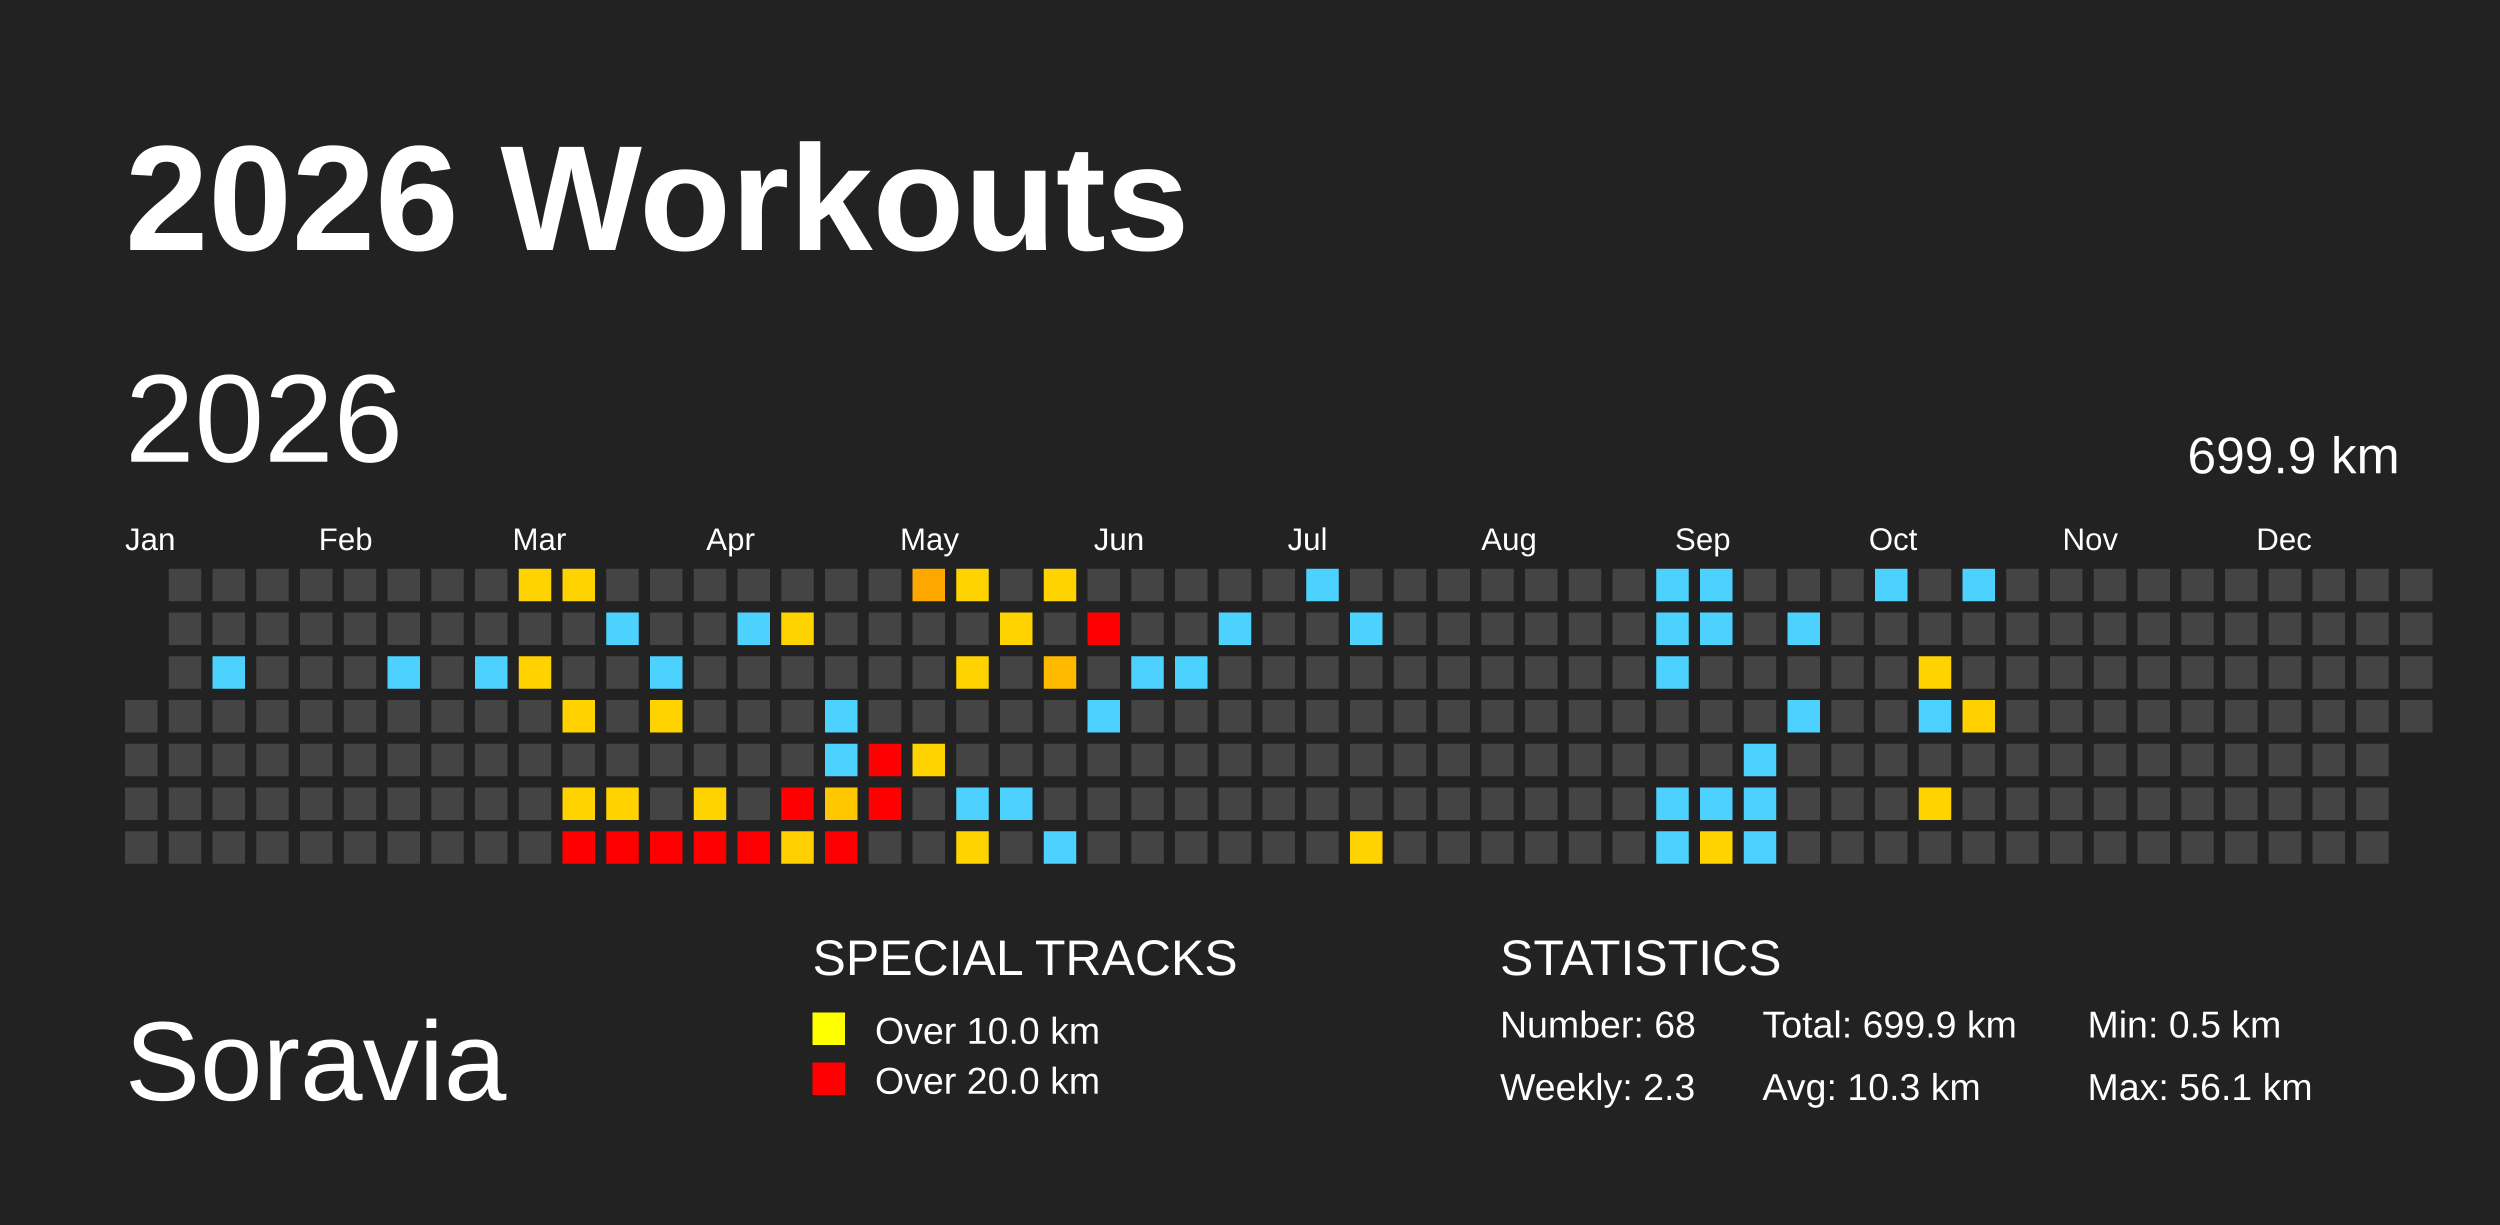
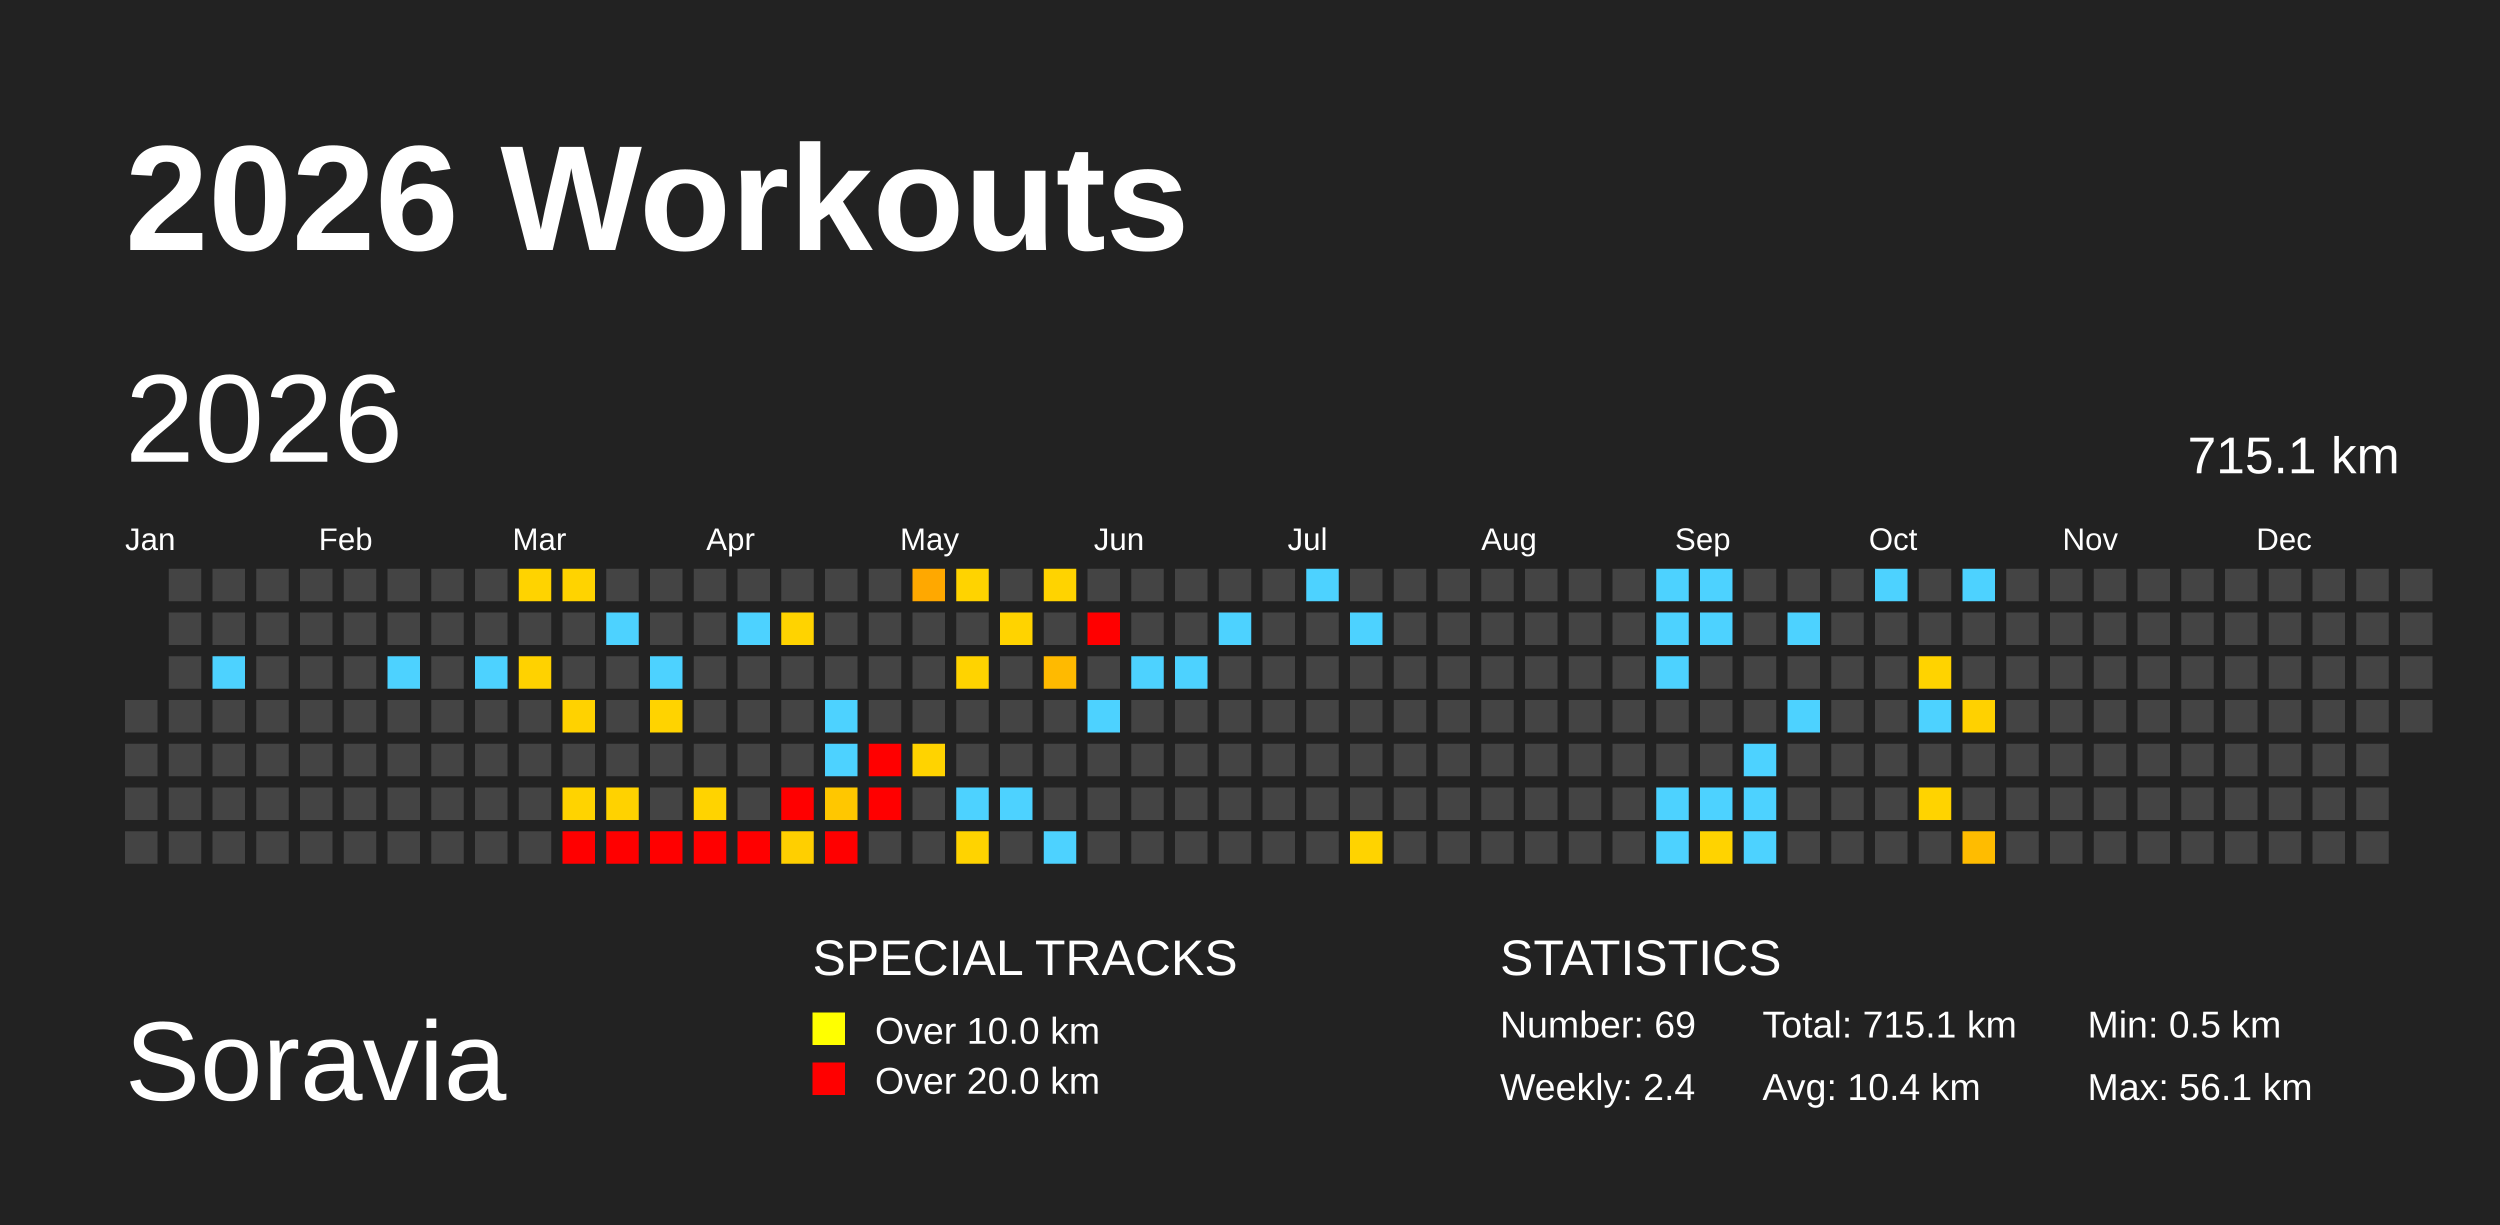
<svg xmlns="http://www.w3.org/2000/svg" baseProfile="full" height="98mm" version="1.1" viewBox="0,0,200,98" width="200mm">
  <defs />
  <rect fill="#222222" height="98" width="200" x="0" y="0" />
  <text fill="#FFFFFF" style="font-size:12px; font-family:Arial; font-weight:bold;" x="10" y="20">2026 Workouts</text>
  <text fill="#FFFFFF" style="font-size:9px; font-family:Arial" x="10" y="88">Soravia</text>
  <text fill="#FFFFFF" style="font-size:4px; font-family:Arial" x="65" y="78">SPECIAL TRACKS</text>
  <rect fill="yellow" height="2.6" width="2.6" x="65" y="81" />
  <text fill="#FFFFFF" style="font-size:3px; font-family:Arial" x="70" y="83.5">Over 10.0 km</text>
  <rect fill="red" height="2.6" width="2.6" x="65" y="85" />
  <text fill="#FFFFFF" style="font-size:3px; font-family:Arial" x="70" y="87.5">Over 20.0 km</text>
  <text fill="#FFFFFF" style="font-size:4px; font-family:Arial" x="120" y="78">STATISTICS</text>
-   <text fill="#FFFFFF" style="font-size:3px; font-family:Arial" x="120" y="83">Number: 68</text>
-   <text fill="#FFFFFF" style="font-size:3px; font-family:Arial" x="120" y="88">Weekly: 2.3</text>
-   <text fill="#FFFFFF" style="font-size:3px; font-family:Arial" x="141" y="83">Total: 699.9 km</text>
-   <text fill="#FFFFFF" style="font-size:3px; font-family:Arial" x="141" y="88">Avg: 10.3 km</text>
+   <text fill="#FFFFFF" style="font-size:3px; font-family:Arial" x="120" y="83">Number: 69</text>
+   <text fill="#FFFFFF" style="font-size:3px; font-family:Arial" x="120" y="88">Weekly: 2.4</text>
+   <text fill="#FFFFFF" style="font-size:3px; font-family:Arial" x="141" y="83">Total: 715.1 km</text>
+   <text fill="#FFFFFF" style="font-size:3px; font-family:Arial" x="141" y="88">Avg: 10.4 km</text>
  <text fill="#FFFFFF" style="font-size:3px; font-family:Arial" x="167" y="83">Min: 0.5 km</text>
  <text fill="#FFFFFF" style="font-size:3px; font-family:Arial" x="167" y="88">Max: 56.1 km</text>
  <text dominant-baseline="hanging" fill="#FFFFFF" style="font-size:10.0px; font-family:Arial;" x="10" y="30">2026</text>
-   <text dominant-baseline="hanging" fill="#FFFFFF" style="font-size:4.125px; font-family:Arial;" x="175" y="35">699.9 km</text>
+   <text dominant-baseline="hanging" fill="#FFFFFF" style="font-size:4.125px; font-family:Arial;" x="175" y="35">715.1 km</text>
  <text fill="#FFFFFF" style="font-size:2.5px; font-family:Arial" x="10.0" y="44">Jan</text>
  <text fill="#FFFFFF" style="font-size:2.5px; font-family:Arial" x="25.5" y="44">Feb</text>
  <text fill="#FFFFFF" style="font-size:2.5px; font-family:Arial" x="41.0" y="44">Mar</text>
  <text fill="#FFFFFF" style="font-size:2.5px; font-family:Arial" x="56.5" y="44">Apr</text>
  <text fill="#FFFFFF" style="font-size:2.5px; font-family:Arial" x="72.0" y="44">May</text>
  <text fill="#FFFFFF" style="font-size:2.5px; font-family:Arial" x="87.5" y="44">Jun</text>
  <text fill="#FFFFFF" style="font-size:2.5px; font-family:Arial" x="103.0" y="44">Jul</text>
  <text fill="#FFFFFF" style="font-size:2.5px; font-family:Arial" x="118.5" y="44">Aug</text>
  <text fill="#FFFFFF" style="font-size:2.5px; font-family:Arial" x="134.0" y="44">Sep</text>
  <text fill="#FFFFFF" style="font-size:2.5px; font-family:Arial" x="149.5" y="44">Oct</text>
  <text fill="#FFFFFF" style="font-size:2.5px; font-family:Arial" x="165.0" y="44">Nov</text>
  <text fill="#FFFFFF" style="font-size:2.5px; font-family:Arial" x="180.5" y="44">Dec</text>
  <rect fill="#444444" height="2.6" width="2.6" x="10.0" y="56.0" />
  <rect fill="#444444" height="2.6" width="2.6" x="10.0" y="59.5" />
  <rect fill="#444444" height="2.6" width="2.6" x="10.0" y="63.0" />
  <rect fill="#444444" height="2.6" width="2.6" x="10.0" y="66.5" />
  <rect fill="#444444" height="2.6" width="2.6" x="13.5" y="45.5" />
  <rect fill="#444444" height="2.6" width="2.6" x="13.5" y="49.0" />
  <rect fill="#444444" height="2.6" width="2.6" x="13.5" y="52.5" />
  <rect fill="#444444" height="2.6" width="2.6" x="13.5" y="56.0" />
  <rect fill="#444444" height="2.6" width="2.6" x="13.5" y="59.5" />
  <rect fill="#444444" height="2.6" width="2.6" x="13.5" y="63.0" />
  <rect fill="#444444" height="2.6" width="2.6" x="13.5" y="66.5" />
  <rect fill="#444444" height="2.6" width="2.6" x="17.0" y="45.5" />
  <rect fill="#444444" height="2.6" width="2.6" x="17.0" y="49.0" />
  <rect fill="#4dd2ff" height="2.6" width="2.6" x="17.0" y="52.5" />
  <rect fill="#444444" height="2.6" width="2.6" x="17.0" y="56.0" />
  <rect fill="#444444" height="2.6" width="2.6" x="17.0" y="59.5" />
  <rect fill="#444444" height="2.6" width="2.6" x="17.0" y="63.0" />
  <rect fill="#444444" height="2.6" width="2.6" x="17.0" y="66.5" />
  <rect fill="#444444" height="2.6" width="2.6" x="20.5" y="45.5" />
  <rect fill="#444444" height="2.6" width="2.6" x="20.5" y="49.0" />
  <rect fill="#444444" height="2.6" width="2.6" x="20.5" y="52.5" />
  <rect fill="#444444" height="2.6" width="2.6" x="20.5" y="56.0" />
  <rect fill="#444444" height="2.6" width="2.6" x="20.5" y="59.5" />
  <rect fill="#444444" height="2.6" width="2.6" x="20.5" y="63.0" />
  <rect fill="#444444" height="2.6" width="2.6" x="20.5" y="66.5" />
  <rect fill="#444444" height="2.6" width="2.6" x="24.0" y="45.5" />
  <rect fill="#444444" height="2.6" width="2.6" x="24.0" y="49.0" />
  <rect fill="#444444" height="2.6" width="2.6" x="24.0" y="52.5" />
  <rect fill="#444444" height="2.6" width="2.6" x="24.0" y="56.0" />
  <rect fill="#444444" height="2.6" width="2.6" x="24.0" y="59.5" />
  <rect fill="#444444" height="2.6" width="2.6" x="24.0" y="63.0" />
  <rect fill="#444444" height="2.6" width="2.6" x="24.0" y="66.5" />
  <rect fill="#444444" height="2.6" width="2.6" x="27.5" y="45.5" />
  <rect fill="#444444" height="2.6" width="2.6" x="27.5" y="49.0" />
  <rect fill="#444444" height="2.6" width="2.6" x="27.5" y="52.5" />
  <rect fill="#444444" height="2.6" width="2.6" x="27.5" y="56.0" />
  <rect fill="#444444" height="2.6" width="2.6" x="27.5" y="59.5" />
  <rect fill="#444444" height="2.6" width="2.6" x="27.5" y="63.0" />
  <rect fill="#444444" height="2.6" width="2.6" x="27.5" y="66.5" />
  <rect fill="#444444" height="2.6" width="2.6" x="31.0" y="45.5" />
  <rect fill="#444444" height="2.6" width="2.6" x="31.0" y="49.0" />
  <rect fill="#4dd2ff" height="2.6" width="2.6" x="31.0" y="52.5" />
  <rect fill="#444444" height="2.6" width="2.6" x="31.0" y="56.0" />
  <rect fill="#444444" height="2.6" width="2.6" x="31.0" y="59.5" />
  <rect fill="#444444" height="2.6" width="2.6" x="31.0" y="63.0" />
  <rect fill="#444444" height="2.6" width="2.6" x="31.0" y="66.5" />
  <rect fill="#444444" height="2.6" width="2.6" x="34.5" y="45.5" />
  <rect fill="#444444" height="2.6" width="2.6" x="34.5" y="49.0" />
  <rect fill="#444444" height="2.6" width="2.6" x="34.5" y="52.5" />
  <rect fill="#444444" height="2.6" width="2.6" x="34.5" y="56.0" />
  <rect fill="#444444" height="2.6" width="2.6" x="34.5" y="59.5" />
  <rect fill="#444444" height="2.6" width="2.6" x="34.5" y="63.0" />
  <rect fill="#444444" height="2.6" width="2.6" x="34.5" y="66.5" />
  <rect fill="#444444" height="2.6" width="2.6" x="38.0" y="45.5" />
  <rect fill="#444444" height="2.6" width="2.6" x="38.0" y="49.0" />
  <rect fill="#4dd2ff" height="2.6" width="2.6" x="38.0" y="52.5" />
  <rect fill="#444444" height="2.6" width="2.6" x="38.0" y="56.0" />
  <rect fill="#444444" height="2.6" width="2.6" x="38.0" y="59.5" />
  <rect fill="#444444" height="2.6" width="2.6" x="38.0" y="63.0" />
  <rect fill="#444444" height="2.6" width="2.6" x="38.0" y="66.5" />
  <rect fill="#ffd300" height="2.6" width="2.6" x="41.5" y="45.5" />
  <rect fill="#444444" height="2.6" width="2.6" x="41.5" y="49.0" />
  <rect fill="#ffd200" height="2.6" width="2.6" x="41.5" y="52.5" />
  <rect fill="#444444" height="2.6" width="2.6" x="41.5" y="56.0" />
  <rect fill="#444444" height="2.6" width="2.6" x="41.5" y="59.5" />
  <rect fill="#444444" height="2.6" width="2.6" x="41.5" y="63.0" />
  <rect fill="#444444" height="2.6" width="2.6" x="41.5" y="66.5" />
  <rect fill="#ffd300" height="2.6" width="2.6" x="45.0" y="45.5" />
  <rect fill="#444444" height="2.6" width="2.6" x="45.0" y="49.0" />
  <rect fill="#444444" height="2.6" width="2.6" x="45.0" y="52.5" />
  <rect fill="#ffd200" height="2.6" width="2.6" x="45.0" y="56.0" />
  <rect fill="#444444" height="2.6" width="2.6" x="45.0" y="59.5" />
  <rect fill="#ffd300" height="2.6" width="2.6" x="45.0" y="63.0" />
  <rect fill="red" height="2.6" width="2.6" x="45.0" y="66.5" />
  <rect fill="#444444" height="2.6" width="2.6" x="48.5" y="45.5" />
  <rect fill="#4dd2ff" height="2.6" width="2.6" x="48.5" y="49.0" />
  <rect fill="#444444" height="2.6" width="2.6" x="48.5" y="52.5" />
  <rect fill="#444444" height="2.6" width="2.6" x="48.5" y="56.0" />
  <rect fill="#444444" height="2.6" width="2.6" x="48.5" y="59.5" />
  <rect fill="#ffd200" height="2.6" width="2.6" x="48.5" y="63.0" />
  <rect fill="red" height="2.6" width="2.6" x="48.5" y="66.5" />
  <rect fill="#444444" height="2.6" width="2.6" x="52.0" y="45.5" />
  <rect fill="#444444" height="2.6" width="2.6" x="52.0" y="49.0" />
  <rect fill="#4dd2ff" height="2.6" width="2.6" x="52.0" y="52.5" />
  <rect fill="#ffd300" height="2.6" width="2.6" x="52.0" y="56.0" />
  <rect fill="#444444" height="2.6" width="2.6" x="52.0" y="59.5" />
  <rect fill="#444444" height="2.6" width="2.6" x="52.0" y="63.0" />
  <rect fill="red" height="2.6" width="2.6" x="52.0" y="66.5" />
  <rect fill="#444444" height="2.6" width="2.6" x="55.5" y="45.5" />
  <rect fill="#444444" height="2.6" width="2.6" x="55.5" y="49.0" />
  <rect fill="#444444" height="2.6" width="2.6" x="55.5" y="52.5" />
  <rect fill="#444444" height="2.6" width="2.6" x="55.5" y="56.0" />
  <rect fill="#444444" height="2.6" width="2.6" x="55.5" y="59.5" />
  <rect fill="#ffd300" height="2.6" width="2.6" x="55.5" y="63.0" />
  <rect fill="red" height="2.6" width="2.6" x="55.5" y="66.5" />
  <rect fill="#444444" height="2.6" width="2.6" x="59.0" y="45.5" />
  <rect fill="#4dd2ff" height="2.6" width="2.6" x="59.0" y="49.0" />
  <rect fill="#444444" height="2.6" width="2.6" x="59.0" y="52.5" />
  <rect fill="#444444" height="2.6" width="2.6" x="59.0" y="56.0" />
  <rect fill="#444444" height="2.6" width="2.6" x="59.0" y="59.5" />
  <rect fill="#444444" height="2.6" width="2.6" x="59.0" y="63.0" />
  <rect fill="red" height="2.6" width="2.6" x="59.0" y="66.5" />
  <rect fill="#444444" height="2.6" width="2.6" x="62.5" y="45.5" />
  <rect fill="#ffd300" height="2.6" width="2.6" x="62.5" y="49.0" />
  <rect fill="#444444" height="2.6" width="2.6" x="62.5" y="52.5" />
  <rect fill="#444444" height="2.6" width="2.6" x="62.5" y="56.0" />
  <rect fill="#444444" height="2.6" width="2.6" x="62.5" y="59.5" />
  <rect fill="red" height="2.6" width="2.6" x="62.5" y="63.0" />
  <rect fill="#ffcf00" height="2.6" width="2.6" x="62.5" y="66.5" />
  <rect fill="#444444" height="2.6" width="2.6" x="66.0" y="45.5" />
  <rect fill="#444444" height="2.6" width="2.6" x="66.0" y="49.0" />
  <rect fill="#444444" height="2.6" width="2.6" x="66.0" y="52.5" />
  <rect fill="#4dd2ff" height="2.6" width="2.6" x="66.0" y="56.0" />
  <rect fill="#4dd2ff" height="2.6" width="2.6" x="66.0" y="59.5" />
  <rect fill="#ffc700" height="2.6" width="2.6" x="66.0" y="63.0" />
  <rect fill="red" height="2.6" width="2.6" x="66.0" y="66.5" />
  <rect fill="#444444" height="2.6" width="2.6" x="69.5" y="45.5" />
  <rect fill="#444444" height="2.6" width="2.6" x="69.5" y="49.0" />
  <rect fill="#444444" height="2.6" width="2.6" x="69.5" y="52.5" />
  <rect fill="#444444" height="2.6" width="2.6" x="69.5" y="56.0" />
  <rect fill="red" height="2.6" width="2.6" x="69.5" y="59.5" />
  <rect fill="red" height="2.6" width="2.6" x="69.5" y="63.0" />
  <rect fill="#444444" height="2.6" width="2.6" x="69.5" y="66.5" />
  <rect fill="#ffa800" height="2.6" width="2.6" x="73.0" y="45.5" />
  <rect fill="#444444" height="2.6" width="2.6" x="73.0" y="49.0" />
  <rect fill="#444444" height="2.6" width="2.6" x="73.0" y="52.5" />
  <rect fill="#444444" height="2.6" width="2.6" x="73.0" y="56.0" />
  <rect fill="#ffd300" height="2.6" width="2.6" x="73.0" y="59.5" />
  <rect fill="#444444" height="2.6" width="2.6" x="73.0" y="63.0" />
  <rect fill="#444444" height="2.6" width="2.6" x="73.0" y="66.5" />
  <rect fill="#ffd300" height="2.6" width="2.6" x="76.5" y="45.5" />
  <rect fill="#444444" height="2.6" width="2.6" x="76.5" y="49.0" />
  <rect fill="#ffd300" height="2.6" width="2.6" x="76.5" y="52.5" />
  <rect fill="#444444" height="2.6" width="2.6" x="76.5" y="56.0" />
  <rect fill="#444444" height="2.6" width="2.6" x="76.5" y="59.5" />
  <rect fill="#4dd2ff" height="2.6" width="2.6" x="76.5" y="63.0" />
  <rect fill="#ffd300" height="2.6" width="2.6" x="76.5" y="66.5" />
  <rect fill="#444444" height="2.6" width="2.6" x="80.0" y="45.5" />
  <rect fill="#ffd300" height="2.6" width="2.6" x="80.0" y="49.0" />
  <rect fill="#444444" height="2.6" width="2.6" x="80.0" y="52.5" />
  <rect fill="#444444" height="2.6" width="2.6" x="80.0" y="56.0" />
  <rect fill="#444444" height="2.6" width="2.6" x="80.0" y="59.5" />
  <rect fill="#4dd2ff" height="2.6" width="2.6" x="80.0" y="63.0" />
  <rect fill="#444444" height="2.6" width="2.6" x="80.0" y="66.5" />
  <rect fill="#ffd300" height="2.6" width="2.6" x="83.5" y="45.5" />
  <rect fill="#444444" height="2.6" width="2.6" x="83.5" y="49.0" />
  <rect fill="#ffba00" height="2.6" width="2.6" x="83.5" y="52.5" />
  <rect fill="#444444" height="2.6" width="2.6" x="83.5" y="56.0" />
  <rect fill="#444444" height="2.6" width="2.6" x="83.5" y="59.5" />
  <rect fill="#444444" height="2.6" width="2.6" x="83.5" y="63.0" />
  <rect fill="#4dd2ff" height="2.6" width="2.6" x="83.5" y="66.5" />
  <rect fill="#444444" height="2.6" width="2.6" x="87.0" y="45.5" />
  <rect fill="red" height="2.6" width="2.6" x="87.0" y="49.0" />
  <rect fill="#444444" height="2.6" width="2.6" x="87.0" y="52.5" />
  <rect fill="#4dd2ff" height="2.6" width="2.6" x="87.0" y="56.0" />
  <rect fill="#444444" height="2.6" width="2.6" x="87.0" y="59.5" />
  <rect fill="#444444" height="2.6" width="2.6" x="87.0" y="63.0" />
  <rect fill="#444444" height="2.6" width="2.6" x="87.0" y="66.5" />
  <rect fill="#444444" height="2.6" width="2.6" x="90.5" y="45.5" />
  <rect fill="#444444" height="2.6" width="2.6" x="90.5" y="49.0" />
  <rect fill="#4dd2ff" height="2.6" width="2.6" x="90.5" y="52.5" />
  <rect fill="#444444" height="2.6" width="2.6" x="90.5" y="56.0" />
  <rect fill="#444444" height="2.6" width="2.6" x="90.5" y="59.5" />
  <rect fill="#444444" height="2.6" width="2.6" x="90.5" y="63.0" />
  <rect fill="#444444" height="2.6" width="2.6" x="90.5" y="66.5" />
  <rect fill="#444444" height="2.6" width="2.6" x="94.0" y="45.5" />
  <rect fill="#444444" height="2.6" width="2.6" x="94.0" y="49.0" />
  <rect fill="#4dd2ff" height="2.6" width="2.6" x="94.0" y="52.5" />
  <rect fill="#444444" height="2.6" width="2.6" x="94.0" y="56.0" />
  <rect fill="#444444" height="2.6" width="2.6" x="94.0" y="59.5" />
  <rect fill="#444444" height="2.6" width="2.6" x="94.0" y="63.0" />
  <rect fill="#444444" height="2.6" width="2.6" x="94.0" y="66.5" />
  <rect fill="#444444" height="2.6" width="2.6" x="97.5" y="45.5" />
  <rect fill="#4dd2ff" height="2.6" width="2.6" x="97.5" y="49.0" />
  <rect fill="#444444" height="2.6" width="2.6" x="97.5" y="52.5" />
  <rect fill="#444444" height="2.6" width="2.6" x="97.5" y="56.0" />
  <rect fill="#444444" height="2.6" width="2.6" x="97.5" y="59.5" />
  <rect fill="#444444" height="2.6" width="2.6" x="97.5" y="63.0" />
  <rect fill="#444444" height="2.6" width="2.6" x="97.5" y="66.5" />
  <rect fill="#444444" height="2.6" width="2.6" x="101.0" y="45.5" />
  <rect fill="#444444" height="2.6" width="2.6" x="101.0" y="49.0" />
  <rect fill="#444444" height="2.6" width="2.6" x="101.0" y="52.5" />
  <rect fill="#444444" height="2.6" width="2.6" x="101.0" y="56.0" />
  <rect fill="#444444" height="2.6" width="2.6" x="101.0" y="59.5" />
  <rect fill="#444444" height="2.6" width="2.6" x="101.0" y="63.0" />
  <rect fill="#444444" height="2.6" width="2.6" x="101.0" y="66.5" />
  <rect fill="#4dd2ff" height="2.6" width="2.6" x="104.5" y="45.5" />
  <rect fill="#444444" height="2.6" width="2.6" x="104.5" y="49.0" />
  <rect fill="#444444" height="2.6" width="2.6" x="104.5" y="52.5" />
  <rect fill="#444444" height="2.6" width="2.6" x="104.5" y="56.0" />
  <rect fill="#444444" height="2.6" width="2.6" x="104.5" y="59.5" />
  <rect fill="#444444" height="2.6" width="2.6" x="104.5" y="63.0" />
  <rect fill="#444444" height="2.6" width="2.6" x="104.5" y="66.5" />
  <rect fill="#444444" height="2.6" width="2.6" x="108.0" y="45.5" />
  <rect fill="#4dd2ff" height="2.6" width="2.6" x="108.0" y="49.0" />
  <rect fill="#444444" height="2.6" width="2.6" x="108.0" y="52.5" />
  <rect fill="#444444" height="2.6" width="2.6" x="108.0" y="56.0" />
  <rect fill="#444444" height="2.6" width="2.6" x="108.0" y="59.5" />
  <rect fill="#444444" height="2.6" width="2.6" x="108.0" y="63.0" />
  <rect fill="#ffd300" height="2.6" width="2.6" x="108.0" y="66.5" />
  <rect fill="#444444" height="2.6" width="2.6" x="111.5" y="45.5" />
  <rect fill="#444444" height="2.6" width="2.6" x="111.5" y="49.0" />
  <rect fill="#444444" height="2.6" width="2.6" x="111.5" y="52.5" />
  <rect fill="#444444" height="2.6" width="2.6" x="111.5" y="56.0" />
  <rect fill="#444444" height="2.6" width="2.6" x="111.5" y="59.5" />
  <rect fill="#444444" height="2.6" width="2.6" x="111.5" y="63.0" />
  <rect fill="#444444" height="2.6" width="2.6" x="111.5" y="66.5" />
  <rect fill="#444444" height="2.6" width="2.6" x="115.0" y="45.5" />
  <rect fill="#444444" height="2.6" width="2.6" x="115.0" y="49.0" />
  <rect fill="#444444" height="2.6" width="2.6" x="115.0" y="52.5" />
  <rect fill="#444444" height="2.6" width="2.6" x="115.0" y="56.0" />
  <rect fill="#444444" height="2.6" width="2.6" x="115.0" y="59.5" />
  <rect fill="#444444" height="2.6" width="2.6" x="115.0" y="63.0" />
  <rect fill="#444444" height="2.6" width="2.6" x="115.0" y="66.5" />
  <rect fill="#444444" height="2.6" width="2.6" x="118.5" y="45.5" />
  <rect fill="#444444" height="2.6" width="2.6" x="118.5" y="49.0" />
  <rect fill="#444444" height="2.6" width="2.6" x="118.5" y="52.5" />
  <rect fill="#444444" height="2.6" width="2.6" x="118.5" y="56.0" />
  <rect fill="#444444" height="2.6" width="2.6" x="118.5" y="59.5" />
  <rect fill="#444444" height="2.6" width="2.6" x="118.5" y="63.0" />
  <rect fill="#444444" height="2.6" width="2.6" x="118.5" y="66.5" />
  <rect fill="#444444" height="2.6" width="2.6" x="122.0" y="45.5" />
  <rect fill="#444444" height="2.6" width="2.6" x="122.0" y="49.0" />
  <rect fill="#444444" height="2.6" width="2.6" x="122.0" y="52.5" />
  <rect fill="#444444" height="2.6" width="2.6" x="122.0" y="56.0" />
  <rect fill="#444444" height="2.6" width="2.6" x="122.0" y="59.5" />
  <rect fill="#444444" height="2.6" width="2.6" x="122.0" y="63.0" />
  <rect fill="#444444" height="2.6" width="2.6" x="122.0" y="66.5" />
  <rect fill="#444444" height="2.6" width="2.6" x="125.5" y="45.5" />
  <rect fill="#444444" height="2.6" width="2.6" x="125.5" y="49.0" />
  <rect fill="#444444" height="2.6" width="2.6" x="125.5" y="52.5" />
  <rect fill="#444444" height="2.6" width="2.6" x="125.5" y="56.0" />
  <rect fill="#444444" height="2.6" width="2.6" x="125.5" y="59.5" />
  <rect fill="#444444" height="2.6" width="2.6" x="125.5" y="63.0" />
  <rect fill="#444444" height="2.6" width="2.6" x="125.5" y="66.5" />
  <rect fill="#444444" height="2.6" width="2.6" x="129.0" y="45.5" />
  <rect fill="#444444" height="2.6" width="2.6" x="129.0" y="49.0" />
  <rect fill="#444444" height="2.6" width="2.6" x="129.0" y="52.5" />
  <rect fill="#444444" height="2.6" width="2.6" x="129.0" y="56.0" />
  <rect fill="#444444" height="2.6" width="2.6" x="129.0" y="59.5" />
  <rect fill="#444444" height="2.6" width="2.6" x="129.0" y="63.0" />
  <rect fill="#444444" height="2.6" width="2.6" x="129.0" y="66.5" />
  <rect fill="#4dd2ff" height="2.6" width="2.6" x="132.5" y="45.5" />
  <rect fill="#4dd2ff" height="2.6" width="2.6" x="132.5" y="49.0" />
  <rect fill="#4dd2ff" height="2.6" width="2.6" x="132.5" y="52.5" />
  <rect fill="#444444" height="2.6" width="2.6" x="132.5" y="56.0" />
  <rect fill="#444444" height="2.6" width="2.6" x="132.5" y="59.5" />
  <rect fill="#4dd2ff" height="2.6" width="2.6" x="132.5" y="63.0" />
  <rect fill="#4dd2ff" height="2.6" width="2.6" x="132.5" y="66.5" />
  <rect fill="#4dd2ff" height="2.6" width="2.6" x="136.0" y="45.5" />
  <rect fill="#4dd2ff" height="2.6" width="2.6" x="136.0" y="49.0" />
  <rect fill="#444444" height="2.6" width="2.6" x="136.0" y="52.5" />
  <rect fill="#444444" height="2.6" width="2.6" x="136.0" y="56.0" />
  <rect fill="#444444" height="2.6" width="2.6" x="136.0" y="59.5" />
  <rect fill="#4dd2ff" height="2.6" width="2.6" x="136.0" y="63.0" />
  <rect fill="#ffd300" height="2.6" width="2.6" x="136.0" y="66.5" />
  <rect fill="#444444" height="2.6" width="2.6" x="139.5" y="45.5" />
  <rect fill="#444444" height="2.6" width="2.6" x="139.5" y="49.0" />
  <rect fill="#444444" height="2.6" width="2.6" x="139.5" y="52.5" />
  <rect fill="#444444" height="2.6" width="2.6" x="139.5" y="56.0" />
  <rect fill="#4dd2ff" height="2.6" width="2.6" x="139.5" y="59.5" />
  <rect fill="#4dd2ff" height="2.6" width="2.6" x="139.5" y="63.0" />
  <rect fill="#4dd2ff" height="2.6" width="2.6" x="139.5" y="66.5" />
  <rect fill="#444444" height="2.6" width="2.6" x="143.0" y="45.5" />
  <rect fill="#4dd2ff" height="2.6" width="2.6" x="143.0" y="49.0" />
  <rect fill="#444444" height="2.6" width="2.6" x="143.0" y="52.5" />
  <rect fill="#4dd2ff" height="2.6" width="2.6" x="143.0" y="56.0" />
  <rect fill="#444444" height="2.6" width="2.6" x="143.0" y="59.5" />
  <rect fill="#444444" height="2.6" width="2.6" x="143.0" y="63.0" />
  <rect fill="#444444" height="2.6" width="2.6" x="143.0" y="66.5" />
  <rect fill="#444444" height="2.6" width="2.6" x="146.5" y="45.5" />
  <rect fill="#444444" height="2.6" width="2.6" x="146.5" y="49.0" />
  <rect fill="#444444" height="2.6" width="2.6" x="146.5" y="52.5" />
  <rect fill="#444444" height="2.6" width="2.6" x="146.5" y="56.0" />
  <rect fill="#444444" height="2.6" width="2.6" x="146.5" y="59.5" />
  <rect fill="#444444" height="2.6" width="2.6" x="146.5" y="63.0" />
  <rect fill="#444444" height="2.6" width="2.6" x="146.5" y="66.5" />
  <rect fill="#4dd2ff" height="2.6" width="2.6" x="150.0" y="45.5" />
  <rect fill="#444444" height="2.6" width="2.6" x="150.0" y="49.0" />
  <rect fill="#444444" height="2.6" width="2.6" x="150.0" y="52.5" />
  <rect fill="#444444" height="2.6" width="2.6" x="150.0" y="56.0" />
  <rect fill="#444444" height="2.6" width="2.6" x="150.0" y="59.5" />
  <rect fill="#444444" height="2.6" width="2.6" x="150.0" y="63.0" />
  <rect fill="#444444" height="2.6" width="2.6" x="150.0" y="66.5" />
  <rect fill="#444444" height="2.6" width="2.6" x="153.5" y="45.5" />
  <rect fill="#444444" height="2.6" width="2.6" x="153.5" y="49.0" />
  <rect fill="#ffd300" height="2.6" width="2.6" x="153.5" y="52.5" />
  <rect fill="#4dd2ff" height="2.6" width="2.6" x="153.5" y="56.0" />
  <rect fill="#444444" height="2.6" width="2.6" x="153.5" y="59.5" />
  <rect fill="#ffd300" height="2.6" width="2.6" x="153.5" y="63.0" />
  <rect fill="#444444" height="2.6" width="2.6" x="153.5" y="66.5" />
  <rect fill="#4dd2ff" height="2.6" width="2.6" x="157.0" y="45.5" />
  <rect fill="#444444" height="2.6" width="2.6" x="157.0" y="49.0" />
  <rect fill="#444444" height="2.6" width="2.6" x="157.0" y="52.5" />
  <rect fill="#ffd100" height="2.6" width="2.6" x="157.0" y="56.0" />
  <rect fill="#444444" height="2.6" width="2.6" x="157.0" y="59.5" />
  <rect fill="#444444" height="2.6" width="2.6" x="157.0" y="63.0" />
-   <rect fill="#444444" height="2.6" width="2.6" x="157.0" y="66.5" />
+   <rect fill="#ffbc00" height="2.6" width="2.6" x="157.0" y="66.5" />
  <rect fill="#444444" height="2.6" width="2.6" x="160.5" y="45.5" />
  <rect fill="#444444" height="2.6" width="2.6" x="160.5" y="49.0" />
  <rect fill="#444444" height="2.6" width="2.6" x="160.5" y="52.5" />
  <rect fill="#444444" height="2.6" width="2.6" x="160.5" y="56.0" />
  <rect fill="#444444" height="2.6" width="2.6" x="160.5" y="59.5" />
  <rect fill="#444444" height="2.6" width="2.6" x="160.5" y="63.0" />
  <rect fill="#444444" height="2.6" width="2.6" x="160.5" y="66.5" />
  <rect fill="#444444" height="2.6" width="2.6" x="164.0" y="45.5" />
  <rect fill="#444444" height="2.6" width="2.6" x="164.0" y="49.0" />
  <rect fill="#444444" height="2.6" width="2.6" x="164.0" y="52.5" />
  <rect fill="#444444" height="2.6" width="2.6" x="164.0" y="56.0" />
  <rect fill="#444444" height="2.6" width="2.6" x="164.0" y="59.5" />
  <rect fill="#444444" height="2.6" width="2.6" x="164.0" y="63.0" />
  <rect fill="#444444" height="2.6" width="2.6" x="164.0" y="66.5" />
  <rect fill="#444444" height="2.6" width="2.6" x="167.5" y="45.5" />
  <rect fill="#444444" height="2.6" width="2.6" x="167.5" y="49.0" />
  <rect fill="#444444" height="2.6" width="2.6" x="167.5" y="52.5" />
  <rect fill="#444444" height="2.6" width="2.6" x="167.5" y="56.0" />
  <rect fill="#444444" height="2.6" width="2.6" x="167.5" y="59.5" />
  <rect fill="#444444" height="2.6" width="2.6" x="167.5" y="63.0" />
  <rect fill="#444444" height="2.6" width="2.6" x="167.5" y="66.5" />
  <rect fill="#444444" height="2.6" width="2.6" x="171.0" y="45.5" />
  <rect fill="#444444" height="2.6" width="2.6" x="171.0" y="49.0" />
  <rect fill="#444444" height="2.6" width="2.6" x="171.0" y="52.5" />
  <rect fill="#444444" height="2.6" width="2.6" x="171.0" y="56.0" />
  <rect fill="#444444" height="2.6" width="2.6" x="171.0" y="59.5" />
  <rect fill="#444444" height="2.6" width="2.6" x="171.0" y="63.0" />
  <rect fill="#444444" height="2.6" width="2.6" x="171.0" y="66.5" />
  <rect fill="#444444" height="2.6" width="2.6" x="174.5" y="45.5" />
  <rect fill="#444444" height="2.6" width="2.6" x="174.5" y="49.0" />
  <rect fill="#444444" height="2.6" width="2.6" x="174.5" y="52.5" />
  <rect fill="#444444" height="2.6" width="2.6" x="174.5" y="56.0" />
  <rect fill="#444444" height="2.6" width="2.6" x="174.5" y="59.5" />
  <rect fill="#444444" height="2.6" width="2.6" x="174.5" y="63.0" />
  <rect fill="#444444" height="2.6" width="2.6" x="174.5" y="66.5" />
  <rect fill="#444444" height="2.6" width="2.6" x="178.0" y="45.5" />
  <rect fill="#444444" height="2.6" width="2.6" x="178.0" y="49.0" />
  <rect fill="#444444" height="2.6" width="2.6" x="178.0" y="52.5" />
  <rect fill="#444444" height="2.6" width="2.6" x="178.0" y="56.0" />
  <rect fill="#444444" height="2.6" width="2.6" x="178.0" y="59.5" />
  <rect fill="#444444" height="2.6" width="2.6" x="178.0" y="63.0" />
  <rect fill="#444444" height="2.6" width="2.6" x="178.0" y="66.5" />
  <rect fill="#444444" height="2.6" width="2.6" x="181.5" y="45.5" />
  <rect fill="#444444" height="2.6" width="2.6" x="181.5" y="49.0" />
  <rect fill="#444444" height="2.6" width="2.6" x="181.5" y="52.5" />
  <rect fill="#444444" height="2.6" width="2.6" x="181.5" y="56.0" />
  <rect fill="#444444" height="2.6" width="2.6" x="181.5" y="59.5" />
  <rect fill="#444444" height="2.6" width="2.6" x="181.5" y="63.0" />
  <rect fill="#444444" height="2.6" width="2.6" x="181.5" y="66.5" />
  <rect fill="#444444" height="2.6" width="2.6" x="185.0" y="45.5" />
  <rect fill="#444444" height="2.6" width="2.6" x="185.0" y="49.0" />
  <rect fill="#444444" height="2.6" width="2.6" x="185.0" y="52.5" />
  <rect fill="#444444" height="2.6" width="2.6" x="185.0" y="56.0" />
  <rect fill="#444444" height="2.6" width="2.6" x="185.0" y="59.5" />
  <rect fill="#444444" height="2.6" width="2.6" x="185.0" y="63.0" />
  <rect fill="#444444" height="2.6" width="2.6" x="185.0" y="66.5" />
  <rect fill="#444444" height="2.6" width="2.6" x="188.5" y="45.5" />
  <rect fill="#444444" height="2.6" width="2.6" x="188.5" y="49.0" />
  <rect fill="#444444" height="2.6" width="2.6" x="188.5" y="52.5" />
  <rect fill="#444444" height="2.6" width="2.6" x="188.5" y="56.0" />
  <rect fill="#444444" height="2.6" width="2.6" x="188.5" y="59.5" />
  <rect fill="#444444" height="2.6" width="2.6" x="188.5" y="63.0" />
  <rect fill="#444444" height="2.6" width="2.6" x="188.5" y="66.5" />
  <rect fill="#444444" height="2.6" width="2.6" x="192.0" y="45.5" />
  <rect fill="#444444" height="2.6" width="2.6" x="192.0" y="49.0" />
  <rect fill="#444444" height="2.6" width="2.6" x="192.0" y="52.5" />
  <rect fill="#444444" height="2.6" width="2.6" x="192.0" y="56.0" />
</svg>
